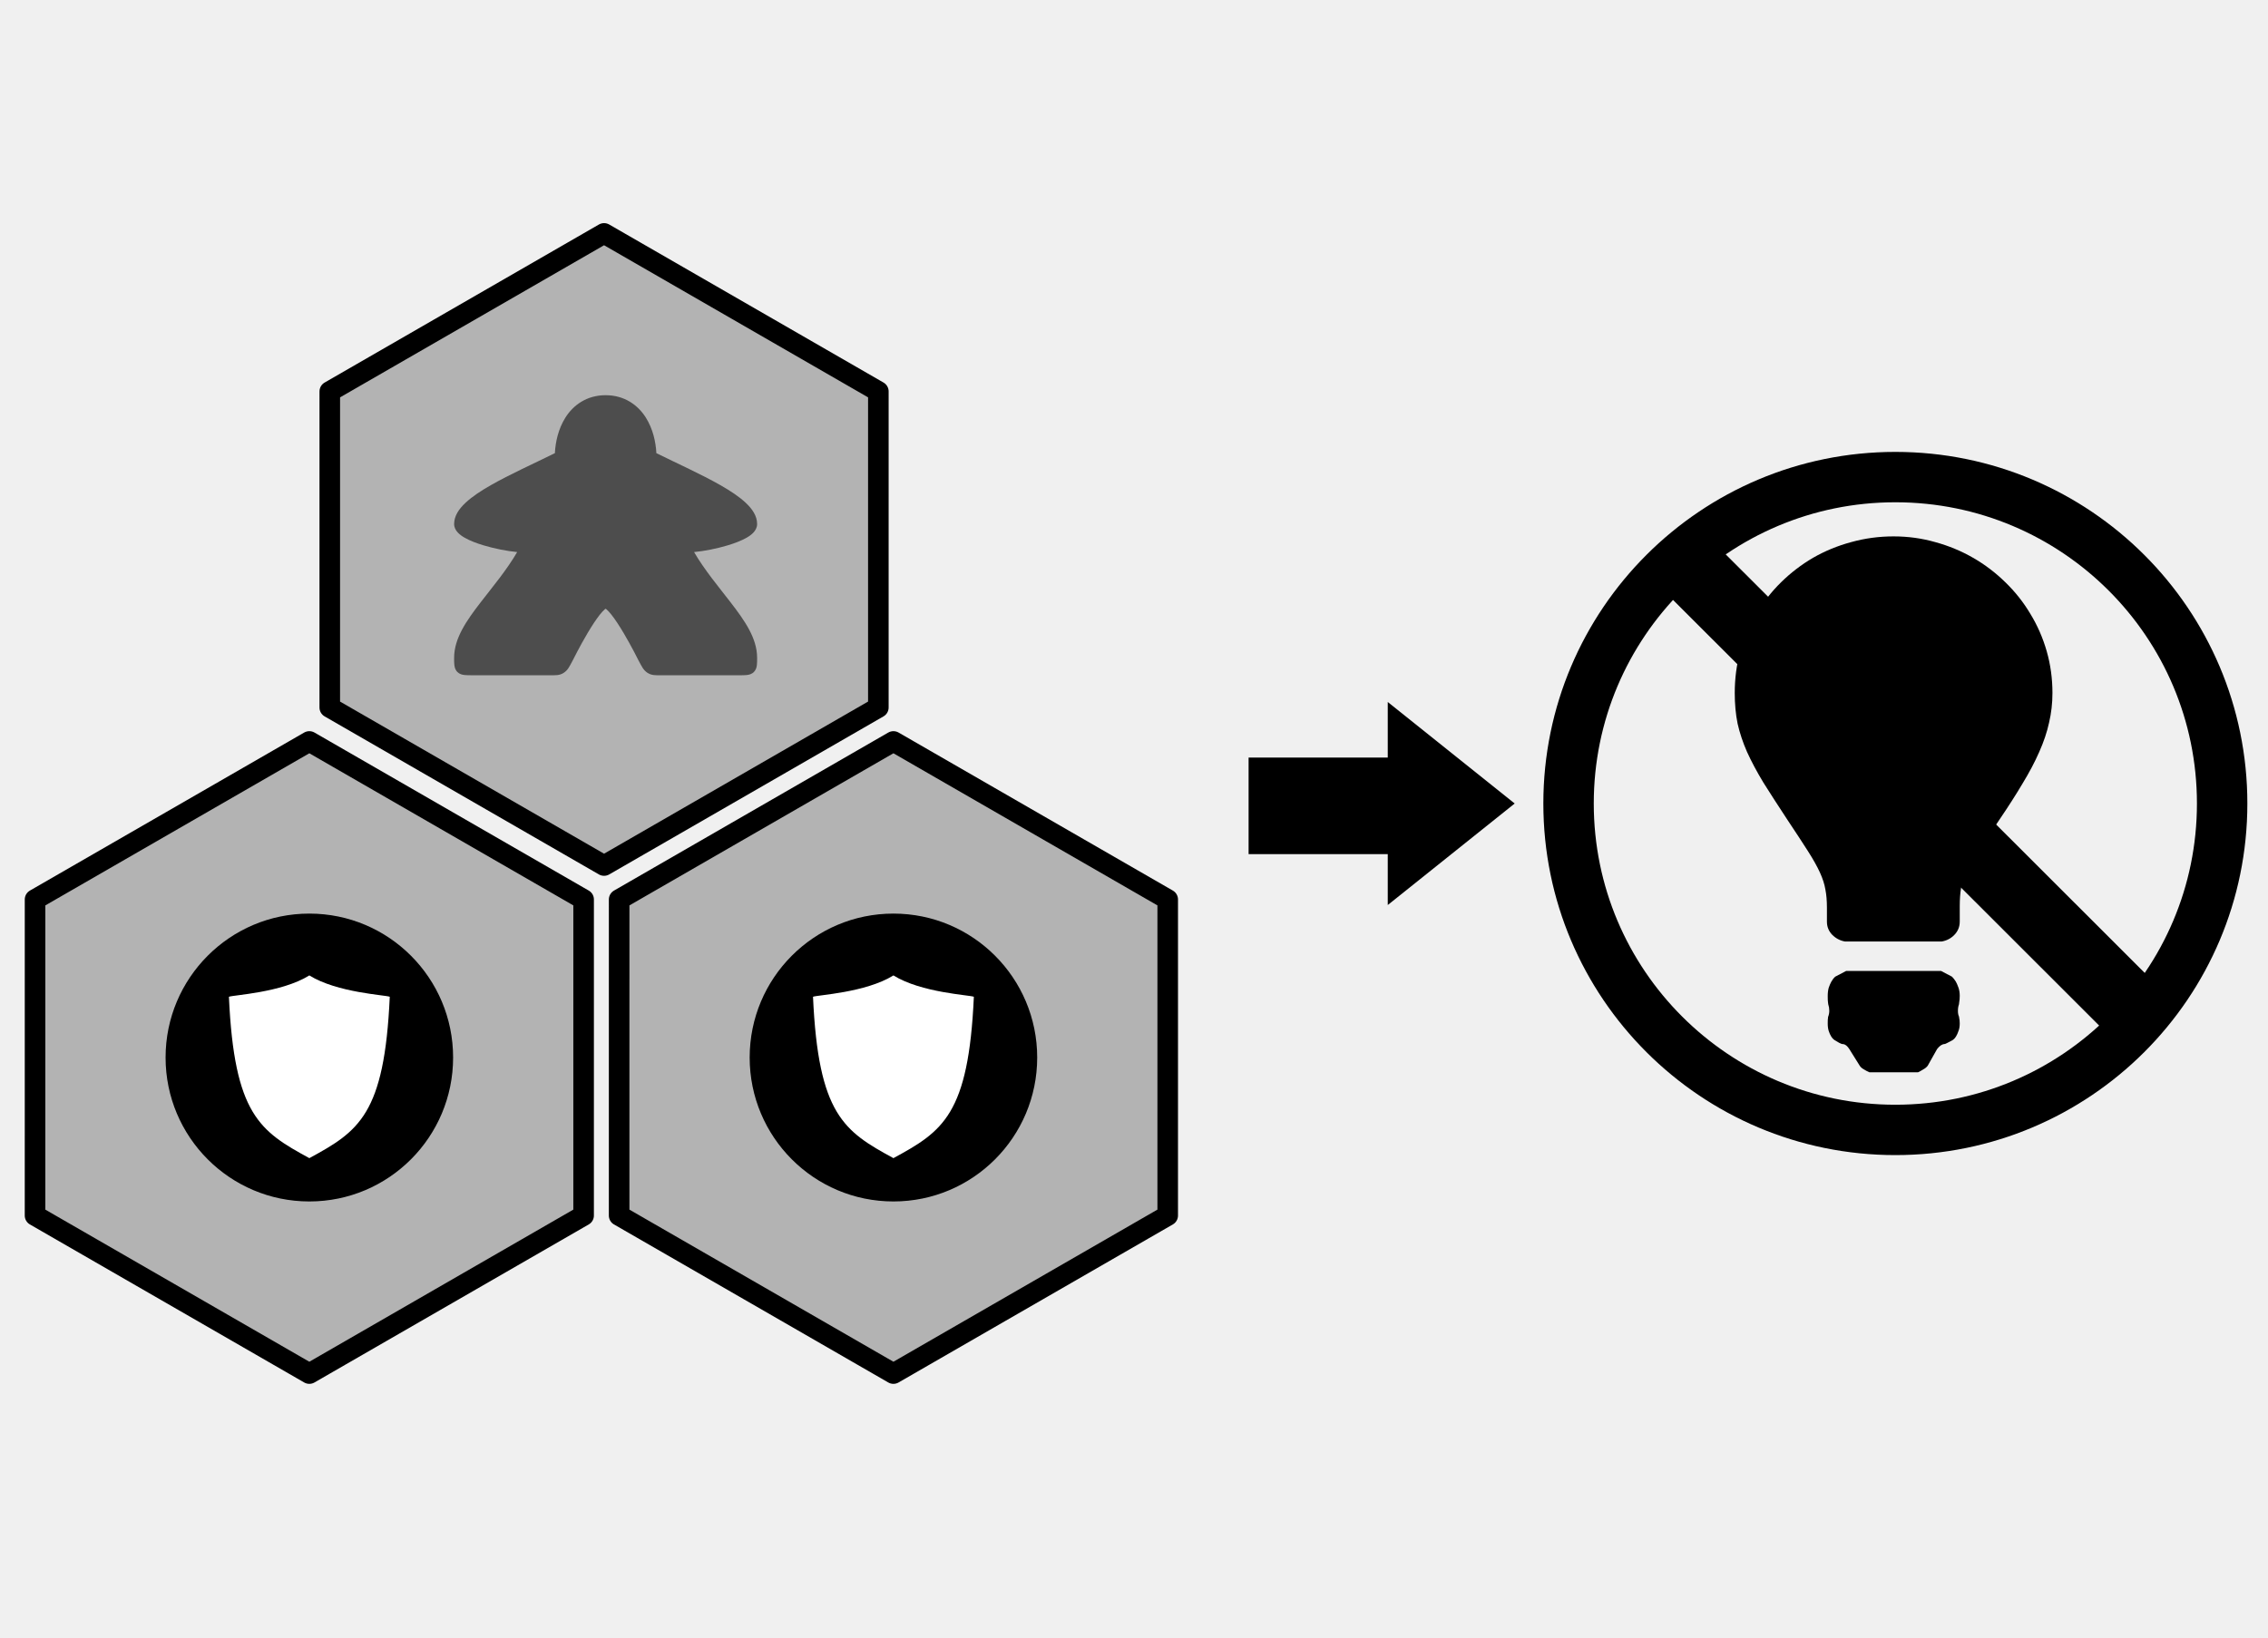
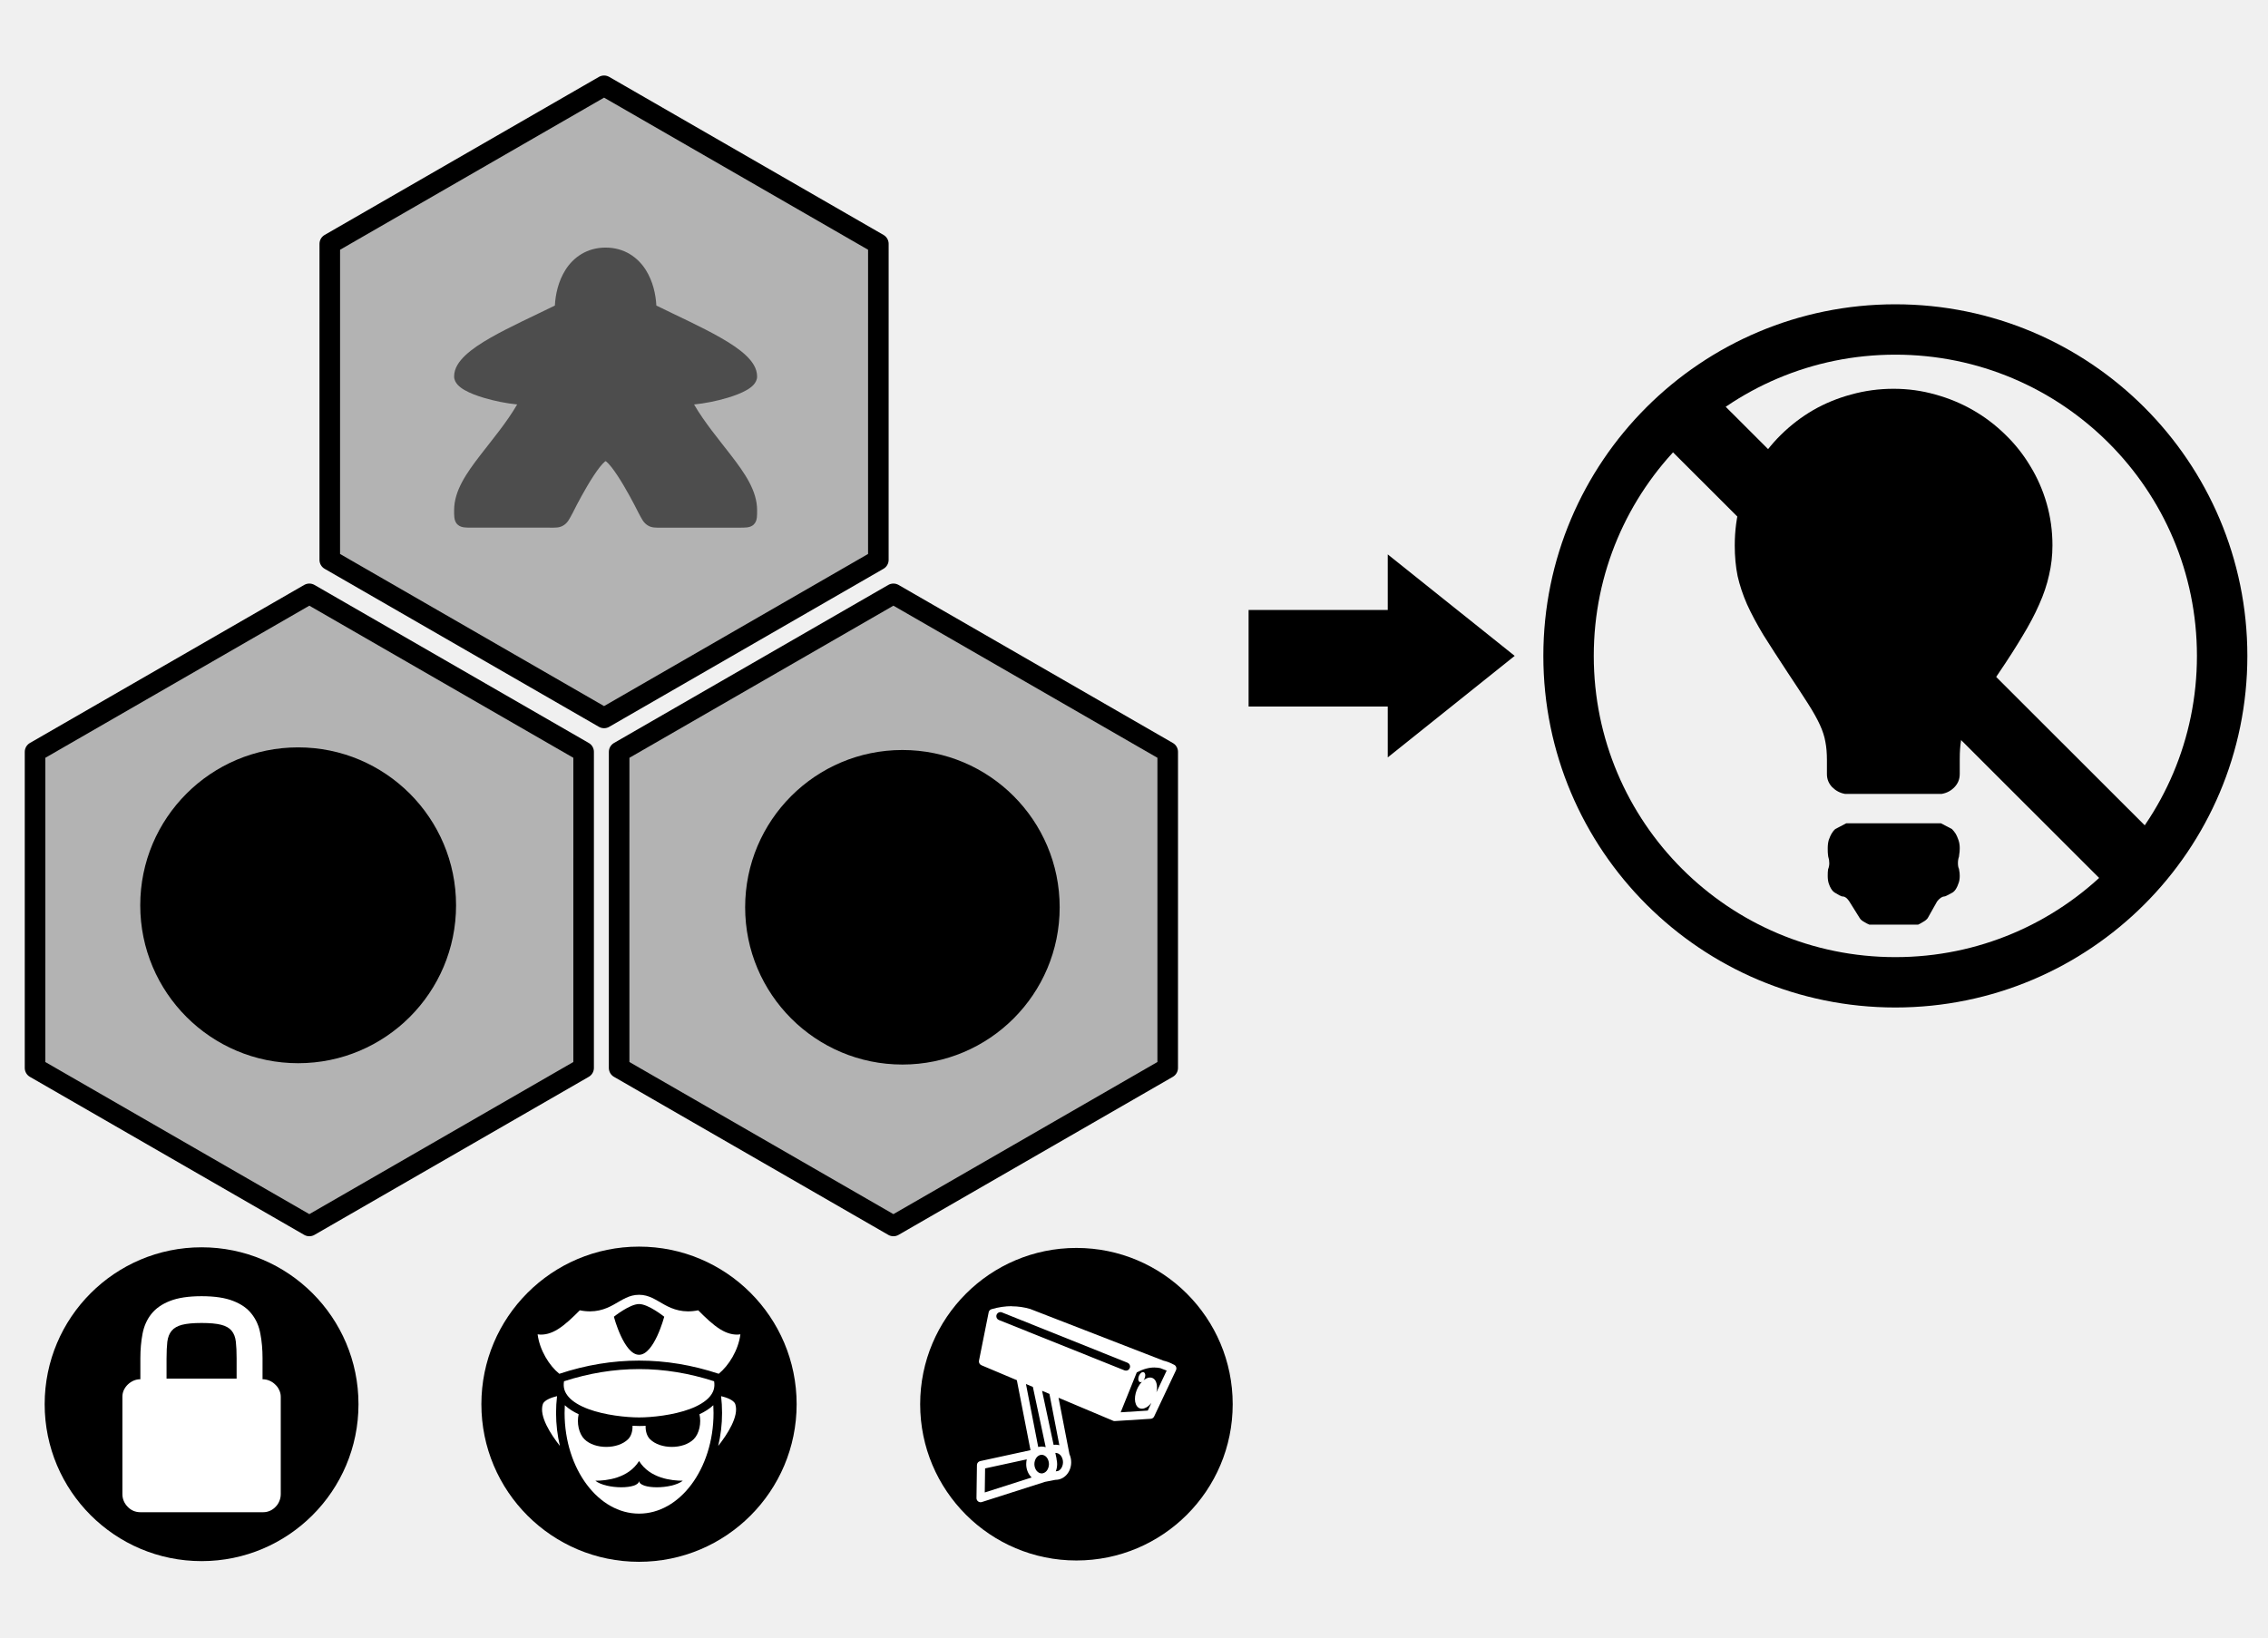
<svg xmlns="http://www.w3.org/2000/svg" width="450" height="325" viewBox="0 0 450 325" id="svg5199" version="1.1">
  <defs id="defs5201" />
  <g id="layer1" transform="translate(0,-727.3622)">
-     <path style="fill:#000000;fill-opacity:1;stroke:none;stroke-width:1.101;stroke-linecap:round;stroke-linejoin:round;stroke-miterlimit:4;stroke-dasharray:none;stroke-dashoffset:0;stroke-opacity:1" d="m 300.533,886.826 -25.184,-20.145 -2.1e-4,11.028 h -27.611 l 9e-5,19.162 h 27.611 l -5e-5,10.101 z" id="path15147-5" />
-     <g style="stroke-width:1.088" transform="matrix(0.9192463,0,0,0.9184042,-121.4799,19.55306)" id="g957">
+     <path style="fill:#000000;fill-opacity:1;stroke:none;stroke-width:1.101;stroke-linecap:round;stroke-linejoin:round;stroke-miterlimit:4;stroke-dasharray:none;stroke-dashoffset:0;stroke-opacity:1" d="m 300.533,857.532 -25.184,-20.145 -2.1e-4,11.028 h -27.611 l 9e-5,19.162 h 27.611 l -5e-5,10.101 z" id="path15147-5" />
+     <g style="stroke-width:1.088" transform="matrix(0.9192463,0,0,0.9184042,-121.4799,-9.741368)" id="g957">
      <path id="path6427" style="font-style:normal;font-variant:normal;font-weight:normal;font-stretch:normal;font-size:11.25px;line-height:110%;font-family:'Archivo Narrow';-inkscape-font-specification:'Archivo Narrow';letter-spacing:0px;word-spacing:0px;fill:#000000;fill-opacity:1;stroke:none;stroke-width:7.183px;stroke-linecap:butt;stroke-linejoin:miter;stroke-opacity:1" d="m 555.146,969.865 q 0,1.633 -1.124,2.815 -1.124,1.182 -2.754,1.464 h -20.909 q -1.574,-0.282 -2.754,-1.464 -1.124,-1.182 -1.124,-2.815 v -3.04 q 0,-2.252 -0.337,-3.941 -0.281,-1.689 -1.18,-3.659 -0.899,-1.97 -2.586,-4.616 -1.686,-2.646 -4.384,-6.699 -3.035,-4.616 -5.227,-8.106 -2.136,-3.547 -3.541,-6.643 -1.349,-3.096 -2.023,-6.08 -0.618,-3.04 -0.618,-6.643 0,-4.672 1.18,-9.007 1.237,-4.335 3.485,-8.106 2.248,-3.772 5.34,-6.812 3.148,-3.096 6.913,-5.292 3.822,-2.195 8.206,-3.378 4.44,-1.238 9.162,-1.238 4.665,0 8.993,1.238 4.328,1.182 8.15,3.378 3.822,2.196 6.97,5.292 3.148,3.04 5.396,6.812 2.304,3.772 3.541,8.106 1.237,4.335 1.237,9.007 0,3.321 -0.731,6.417 -0.674,3.096 -2.136,6.361 -1.405,3.209 -3.597,6.812 -2.136,3.603 -5.002,7.825 -2.698,3.997 -4.384,6.586 -1.686,2.59 -2.642,4.56 -0.899,1.914 -1.236,3.603 -0.281,1.689 -0.281,3.941 v 3.321 z m 0,16.044 q 0,0.788 -0.113,1.351 -0.051,0.226 -0.051,0.45 -0.225,0.619 -0.225,1.407 0,0.788 0.225,1.238 0,0.113 0.051,0.338 0.113,0.45 0.113,1.182 0,0.957 -0.281,1.633 -0.225,0.675 -0.505,1.126 -0.338,0.563 -0.787,0.844 -0.505,0.282 -1.068,0.563 -0.505,0.282 -0.731,0.282 -0.281,0 -0.731,0.282 -0.449,0.337 -0.787,0.788 l -2.023,3.603 q -0.337,0.45 -0.955,0.788 -0.618,0.395 -1.124,0.619 h -10.511 q -0.562,-0.226 -1.18,-0.619 -0.618,-0.338 -0.899,-0.788 l -2.248,-3.603 q -0.281,-0.45 -0.674,-0.788 -0.393,-0.282 -0.674,-0.282 -0.337,0 -0.843,-0.282 -0.45,-0.282 -0.955,-0.563 -0.45,-0.282 -0.787,-0.844 -0.281,-0.45 -0.506,-1.126 -0.225,-0.675 -0.225,-1.633 0,-0.957 0.056,-1.182 0,-0.225 0.056,-0.338 0.112,-0.282 0.169,-0.619 0.056,-0.282 0.056,-0.619 0,-0.338 -0.056,-0.732 -0.056,-0.337 -0.169,-0.675 -0.056,-0.225 -0.056,-0.45 -0.056,-0.282 -0.056,-1.351 0,-1.014 0.225,-1.801 0.281,-0.788 0.562,-1.295 0.337,-0.619 0.843,-1.07 l 2.361,-1.238 h 20.459 l 2.361,1.238 q 0.45,0.45 0.843,1.07 0.281,0.506 0.562,1.295 0.281,0.788 0.281,1.801 z" />
      <circle style="fill:none;stroke:#000000;stroke-width:10.883;stroke-miterlimit:4;stroke-dasharray:none;stroke-opacity:1;stop-color:#000000" id="path127" cx="541.25" cy="944.326" r="70.536" />
      <rect style="fill:#000000;fill-opacity:1;stroke:none;stroke-width:10.883;stroke-miterlimit:4;stroke-dasharray:none;stroke-opacity:1;stop-color:#000000" id="rect952" width="15" height="144.643" x="-287.846" y="977.256" transform="rotate(-45)" />
    </g>
-     <g style="stroke-width:1.088" transform="matrix(0.9192463,0,0,0.9184042,35.77685,95.9774)" id="g1041">
-       <path d="m 395.482,1093.124 5.581,9.667 -5.581,9.667 -11.163,0 -5.581,-9.667 5.581,-9.667 z" transform="matrix(5.303616,3.059312,-3.062198,5.299151,1400.545,-6230.467)" id="path5084-7" style="font-style:normal;font-weight:normal;font-size:medium;line-height:125%;font-family:sans-serif;letter-spacing:0px;word-spacing:0px;fill:#b3b3b3;fill-opacity:1;stroke:#000000;stroke-width:0.725;stroke-linecap:butt;stroke-linejoin:round;stroke-miterlimit:4;stroke-dasharray:none;stroke-dashoffset:0;stroke-opacity:1" />
-       <path d="m 412.989,1103.357 5.581,9.667 -5.581,9.667 -11.163,0 -5.581,-9.667 5.581,-9.667 z" id="path5092-2" style="font-style:normal;font-weight:normal;font-size:medium;line-height:125%;font-family:sans-serif;letter-spacing:0px;word-spacing:0px;fill:#b3b3b3;fill-opacity:1;stroke:#000000;stroke-width:0.725;stroke-linecap:butt;stroke-linejoin:round;stroke-miterlimit:4;stroke-dasharray:none;stroke-dashoffset:0;stroke-opacity:1" transform="matrix(5.303616,3.059312,-3.062198,5.299151,1401.486,-6228.468)" />
-       <path style="fill:#4d4d4d;fill-opacity:1;stroke:none;stroke-width:1.088;stroke-opacity:1" d="m 91.793,772.88 c -4.068,0 -6.993,2.15 -8.683,4.852 -1.511,2.415 -2.14,5.217 -2.262,7.672 -4.611,2.278 -9.72,4.575 -13.833,6.923 -2.157,1.232 -4.038,2.471 -5.454,3.802 -1.416,1.331 -2.461,2.831 -2.461,4.599 0,0.753 0.368,1.366 0.782,1.816 0.415,0.451 0.912,0.8 1.478,1.126 1.132,0.652 2.56,1.196 4.13,1.667 2.333,0.699 4.945,1.219 7.217,1.441 -2.259,3.89 -5.266,7.463 -7.902,10.885 -3.046,3.957 -5.705,7.751 -5.705,11.966 0,0.602 -0.015,1.072 0.048,1.545 0.053,0.475 0.189,1.061 0.664,1.529 0.475,0.465 1.057,0.593 1.531,0.644 0.474,0.052 0.951,0.052 1.564,0.052 h 16.805 c 1.22,0 2.113,0.077 3.032,-0.515 0.919,-0.59 1.254,-1.396 1.909,-2.601 h 0.015 l 0.015,-0.053 c 0,0 1.465,-2.976 3.213,-5.929 0.874,-1.476 1.823,-2.946 2.648,-3.988 0.413,-0.521 0.799,-0.934 1.077,-1.168 0.085,-0.066 0.124,-0.085 0.178,-0.119 0.055,0.053 0.093,0.053 0.178,0.119 0.278,0.233 0.664,0.646 1.077,1.168 0.825,1.042 1.774,2.512 2.648,3.988 1.748,2.954 3.213,5.929 3.213,5.929 l 0.015,0.053 h 0.015 c 0.655,1.205 0.987,2.006 1.9,2.597 0.913,0.591 1.804,0.521 3.007,0.521 h 16.879 c 0.603,0 1.073,0 1.543,-0.052 0.471,-0.052 1.054,-0.18 1.525,-0.653 0.47,-0.475 0.6,-1.053 0.652,-1.523 0.053,-0.465 0.048,-0.939 0.048,-1.542 0,-4.215 -2.659,-8.008 -5.705,-11.965 -2.635,-3.423 -5.642,-6.996 -7.902,-10.886 2.272,-0.223 4.884,-0.742 7.217,-1.441 1.57,-0.475 2.998,-1.015 4.13,-1.667 0.566,-0.323 1.063,-0.676 1.478,-1.126 0.415,-0.451 0.782,-1.064 0.782,-1.817 0,-1.768 -1.045,-3.268 -2.46,-4.599 -1.416,-1.331 -3.297,-2.57 -5.454,-3.802 -4.113,-2.348 -9.221,-4.645 -13.833,-6.923 -0.123,-2.454 -0.751,-5.256 -2.262,-7.672 -1.69,-2.701 -4.615,-4.852 -8.683,-4.852 z" id="path5096-9" />
-       <path d="m 412.989,1103.357 5.581,9.667 -5.581,9.667 -11.163,0 -5.581,-9.667 5.581,-9.667 z" transform="matrix(5.303616,3.059312,-3.062198,5.299151,1275.414,-6228.468)" style="font-style:normal;font-weight:normal;font-size:medium;line-height:125%;font-family:sans-serif;letter-spacing:0px;word-spacing:0px;fill:#b3b3b3;fill-opacity:1;stroke:#000000;stroke-width:0.725;stroke-linecap:butt;stroke-linejoin:round;stroke-miterlimit:4;stroke-dasharray:none;stroke-dashoffset:0;stroke-opacity:1" id="path54" />
-       <g style="stroke-width:1.088" id="g1023" transform="translate(-3.811685,-3.594333)">
-         <ellipse ry="31.103" rx="31.03" style="fill:#000000;stroke:none;stroke-width:4.532;stroke-miterlimit:4;stroke-dasharray:none;stroke-opacity:1" id="ellipse1013" cx="-157.733" cy="919.599" transform="scale(-1,1)" />
-         <path style="font-variation-settings:normal;vector-effect:none;fill:#ffffff;fill-opacity:1;stroke:none;stroke-width:1.511;stroke-linecap:butt;stroke-linejoin:miter;stroke-miterlimit:4;stroke-dasharray:none;stroke-dashoffset:0;stroke-opacity:1;stop-color:#000000" d="m 157.708,901.844 v 0.029 c -5.994,3.725 -16.411,4.213 -17.333,4.596 1.141,25.455 6.694,29.069 17.333,34.858 v 0.027 c 0.009,-0.01 0.016,-0.01 0.025,-0.015 0.009,0.01 0.016,0.01 0.025,0.015 v -0.027 c 10.64,-5.789 16.192,-9.403 17.333,-34.858 -0.922,-0.382 -11.339,-0.871 -17.333,-4.596 v -0.029 c -0.008,0.01 -0.017,0.01 -0.025,0.015 -0.008,0 -0.017,-0.01 -0.025,-0.015 z" id="path1015" />
-       </g>
-       <g style="stroke-width:1.088" id="g1029" transform="translate(-129.8831,-3.594333)">
-         <ellipse transform="scale(-1,1)" cy="919.599" cx="-157.733" id="ellipse1025" style="fill:#000000;stroke:none;stroke-width:4.532;stroke-miterlimit:4;stroke-dasharray:none;stroke-opacity:1" rx="31.03" ry="31.103" />
-         <path id="path1027" d="m 157.708,901.844 v 0.029 c -5.994,3.725 -16.411,4.213 -17.333,4.596 1.141,25.455 6.694,29.069 17.333,34.858 v 0.027 c 0.009,-0.01 0.016,-0.01 0.025,-0.015 0.009,0.01 0.016,0.01 0.025,0.015 v -0.027 c 10.64,-5.789 16.192,-9.403 17.333,-34.858 -0.922,-0.382 -11.339,-0.871 -17.333,-4.596 v -0.029 c -0.008,0.01 -0.017,0.01 -0.025,0.015 -0.008,0 -0.017,-0.01 -0.025,-0.015 z" style="font-variation-settings:normal;vector-effect:none;fill:#ffffff;fill-opacity:1;stroke:none;stroke-width:1.511;stroke-linecap:butt;stroke-linejoin:miter;stroke-miterlimit:4;stroke-dasharray:none;stroke-dashoffset:0;stroke-opacity:1;stop-color:#000000" />
+     <path transform="matrix(4.875329,2.809685,-2.814914,4.866763,1323.223,-5655.404)" id="path5084-7" style="font-style:normal;font-weight:normal;font-size:medium;line-height:125%;font-family:sans-serif;letter-spacing:0px;word-spacing:0px;fill:#b3b3b3;fill-opacity:1;stroke:#000000;stroke-width:0.725;stroke-linecap:butt;stroke-linejoin:round;stroke-miterlimit:4;stroke-dasharray:none;stroke-dashoffset:0;stroke-opacity:1" d="m 395.482,1093.124 5.581,9.667 -5.581,9.667 -11.163,0 -5.581,-9.667 5.581,-9.667 z" />
+     <path id="path5092-2" style="font-style:normal;font-weight:normal;font-size:medium;line-height:125%;font-family:sans-serif;letter-spacing:0px;word-spacing:0px;fill:#b3b3b3;fill-opacity:1;stroke:#000000;stroke-width:0.725;stroke-linecap:butt;stroke-linejoin:round;stroke-miterlimit:4;stroke-dasharray:none;stroke-dashoffset:0;stroke-opacity:1" transform="matrix(4.875329,2.809685,-2.814914,4.866763,1324.087,-5653.568)" d="m 412.989,1103.357 5.581,9.667 -5.581,9.667 -11.163,0 -5.581,-9.667 5.581,-9.667 z" />
+     <path style="fill:#4d4d4d;fill-opacity:1;stroke:none;stroke-width:1;stroke-opacity:1" d="m 120.158,776.499 c -3.739,0 -6.429,1.975 -7.982,4.456 -1.389,2.218 -1.967,4.792 -2.08,7.046 -4.239,2.092 -8.935,4.201 -12.716,6.358 -1.983,1.132 -3.712,2.269 -5.014,3.492 -1.302,1.223 -2.262,2.6 -2.262,4.224 0,0.691 0.338,1.255 0.719,1.668 0.382,0.415 0.838,0.735 1.359,1.034 1.041,0.599 2.353,1.098 3.796,1.531 2.144,0.642 4.546,1.12 6.634,1.323 -2.077,3.573 -4.841,6.854 -7.264,9.997 -2.8,3.634 -5.244,7.118 -5.244,10.99 0,0.553 -0.013,0.985 0.044,1.419 0.049,0.436 0.174,0.975 0.611,1.404 0.437,0.427 0.972,0.544 1.407,0.591 0.436,0.048 0.875,0.048 1.438,0.048 H 109.052 c 1.121,0 1.942,0.07 2.787,-0.473 0.845,-0.542 1.153,-1.282 1.755,-2.388 h 0.013 l 0.013,-0.048 c 0,0 1.347,-2.733 2.953,-5.446 0.803,-1.355 1.675,-2.706 2.434,-3.663 0.38,-0.479 0.735,-0.858 0.99,-1.072 0.078,-0.061 0.114,-0.078 0.164,-0.109 0.05,0.048 0.086,0.048 0.164,0.109 0.255,0.214 0.611,0.593 0.99,1.072 0.759,0.957 1.631,2.307 2.434,3.663 1.606,2.713 2.953,5.446 2.953,5.446 l 0.013,0.048 h 0.013 c 0.602,1.106 0.907,1.842 1.746,2.385 0.839,0.543 1.658,0.479 2.764,0.479 h 15.516 c 0.554,0 0.986,0 1.419,-0.048 0.433,-0.048 0.969,-0.166 1.402,-0.599 0.432,-0.436 0.552,-0.967 0.6,-1.399 0.049,-0.427 0.044,-0.863 0.044,-1.416 0,-3.871 -2.444,-7.355 -5.244,-10.989 -2.423,-3.144 -5.186,-6.425 -7.263,-9.998 2.088,-0.205 4.49,-0.681 6.634,-1.324 1.443,-0.436 2.756,-0.932 3.796,-1.531 0.52,-0.297 0.977,-0.621 1.359,-1.034 0.381,-0.414 0.719,-0.977 0.719,-1.669 0,-1.624 -0.96,-3.001 -2.262,-4.224 -1.302,-1.222 -3.031,-2.36 -5.014,-3.492 -3.781,-2.157 -8.477,-4.266 -12.716,-6.358 -0.113,-2.254 -0.691,-4.827 -2.08,-7.046 -1.553,-2.481 -4.242,-4.456 -7.982,-4.456 z" id="path5096-9" />
+     <path transform="matrix(4.875329,2.809685,-2.814914,4.866763,1208.197,-5653.568)" style="font-style:normal;font-weight:normal;font-size:medium;line-height:125%;font-family:sans-serif;letter-spacing:0px;word-spacing:0px;fill:#b3b3b3;fill-opacity:1;stroke:#000000;stroke-width:0.725;stroke-linecap:butt;stroke-linejoin:round;stroke-miterlimit:4;stroke-dasharray:none;stroke-dashoffset:0;stroke-opacity:1" id="path54" d="m 412.989,1103.357 5.581,9.667 -5.581,9.667 -11.163,0 -5.581,-9.667 5.581,-9.667 z" />
+     <g transform="matrix(0.6950097,0,0,0.6950097,-151.7131,361.0219)" id="g5633">
+       <circle style="fill:#000000;stroke:none;stroke-width:3;stroke-miterlimit:4;stroke-dasharray:none;stroke-opacity:1" id="circle5629" cx="400.714" cy="928.076" r="45" />
+       <path id="path5631" d="m 400.714,896.832 c 2.839,0 4.723,1.417 7.25,2.822 2.395,1.331 5.406,2.473 9.652,1.606 2.015,2.015 4.062,4.03 6.245,5.395 1.786,1.117 3.794,1.783 5.797,1.468 -0.575,4.522 -3.32,8.945 -6.189,11.261 -7.567,-2.509 -15.154,-3.763 -22.74,-3.763 -7.593,0 -15.187,1.257 -22.761,3.771 -2.873,-2.313 -5.622,-6.741 -6.197,-11.268 2.002,0.314 4.01,-0.352 5.797,-1.468 2.183,-1.365 4.23,-3.38 6.245,-5.395 4.246,0.867 7.257,-0.273 9.652,-1.605 2.527,-1.405 4.411,-2.822 7.25,-2.822 z m 0.015,2.643 c -2.679,0 -7.188,3.621 -7.188,3.621 0,0 2.869,10.864 7.188,10.864 4.319,0 7.188,-10.864 7.188,-10.864 0,0 -4.509,-3.621 -7.188,-3.621 z m 0,18.569 c 7.136,0 14.273,1.167 21.427,3.481 0.295,1.822 -0.204,3.175 -1.277,4.427 -1.198,1.397 -3.208,2.583 -5.591,3.477 -4.766,1.787 -10.947,2.42 -14.559,2.42 -3.611,0 -9.792,-0.633 -14.558,-2.42 -2.383,-0.893 -4.393,-2.079 -5.591,-3.477 -1.073,-1.252 -1.572,-2.605 -1.277,-4.427 7.154,-2.313 14.29,-3.481 21.427,-3.481 z m 23.417,7.728 c 1.328,0.323 3.641,1.051 4.056,2.298 1.136,3.407 -2.287,8.628 -4.876,11.921 0.713,-2.976 1.098,-6.141 1.098,-9.423 0,-1.63 -0.095,-3.232 -0.278,-4.796 z m -46.833,0 a 41.349,41.364 0 0 0 -0.278,4.795 c 0,3.282 0.384,6.447 1.098,9.423 -2.589,-3.293 -6.012,-8.513 -4.876,-11.921 0.415,-1.247 2.729,-1.976 4.056,-2.298 z m 44.614,2.593 c 0.041,0.727 0.064,1.461 0.064,2.203 0,8.029 -2.451,15.276 -6.34,20.461 -3.889,5.186 -9.152,8.291 -14.921,8.291 -5.769,0 -11.032,-3.105 -14.921,-8.291 -3.889,-5.185 -6.34,-12.432 -6.34,-20.461 0,-0.742 0.024,-1.476 0.064,-2.203 1.109,1.035 2.462,1.876 3.952,2.574 -0.577,2.461 0.036,5.523 1.635,7.122 2.943,2.943 9.544,2.943 12.488,0 0.912,-0.912 1.303,-2.365 1.251,-3.823 0.667,0 1.298,0.058 1.87,0.058 0.573,0 1.204,0 1.871,-0.058 -0.052,1.458 0.339,2.911 1.251,3.823 2.944,2.943 9.544,2.943 12.488,0 1.599,-1.599 2.213,-4.66 1.635,-7.121 1.49,-0.698 2.844,-1.538 3.952,-2.574 z m -21.197,15.939 c -3.122,4.995 -9.366,5.619 -12.487,5.619 3.122,2.497 12.487,2.497 12.487,0 0,2.497 9.366,2.497 12.488,0 -3.122,0 -9.366,-0.625 -12.488,-5.619 z" style="fill:#ffffff;fill-opacity:1" />
+     </g>
+     <ellipse ry="31.212" rx="31.203" cy="907.421" cx="179.05" id="circle4163" style="fill:#000000;stroke:none;stroke-width:7.247;stroke-miterlimit:4;stroke-dasharray:none;stroke-opacity:1" />
+     <ellipse cy="907.028" cx="-59.157" id="path4151" style="fill:#000000;stroke:none;stroke-width:1.906;stroke-miterlimit:4;stroke-dasharray:none;stroke-opacity:1" transform="scale(-1,1)" rx="31.331" ry="31.34" />
+     <g id="g90" transform="matrix(0.8990807,0,0,0.8990807,-51.20067,246.7566)">
+       <ellipse ry="34.496" rx="34.486" cy="844.515" cx="294.5" id="ellipse86" style="fill:#000000;stroke:none;stroke-width:8.01;stroke-miterlimit:4;stroke-dasharray:none;stroke-opacity:1" />
+       <path style="font-variation-settings:normal;vector-effect:none;fill:#ffffff;fill-opacity:1;stroke-width:0.578;stroke-linecap:butt;stroke-linejoin:miter;stroke-miterlimit:4;stroke-dasharray:none;stroke-dashoffset:0;stroke-opacity:1;stop-color:#000000" d="m 280.226,822.876 c -1.412,-4.8e-4 -2.898,0.204 -4.462,0.661 a 0.905,0.905 0 0 0 -0.014,0.013 0.905,0.905 0 0 0 -0.047,0.016 0.905,0.905 0 0 0 -0.037,0.013 0.905,0.905 0 0 0 -0.045,0.022 0.905,0.905 0 0 0 -0.036,0.018 0.905,0.905 0 0 0 -0.044,0.026 0.905,0.905 0 0 0 -0.033,0.022 0.905,0.905 0 0 0 -0.041,0.029 0.905,0.905 0 0 0 -0.031,0.025 0.905,0.905 0 0 0 -0.038,0.034 0.905,0.905 0 0 0 -0.028,0.027 0.905,0.905 0 0 0 -0.035,0.038 0.905,0.905 0 0 0 -0.024,0.028 0.905,0.905 0 0 0 -0.033,0.043 0.905,0.905 0 0 0 -0.02,0.029 0.905,0.905 0 0 0 -0.027,0.045 0.905,0.905 0 0 0 -0.018,0.033 0.905,0.905 0 0 0 -0.022,0.048 0.905,0.905 0 0 0 -0.015,0.035 0.905,0.905 0 0 0 -0.017,0.048 0.905,0.905 0 0 0 -0.012,0.037 0.905,0.905 0 0 0 -0.016,0.066 l -2.134,10.671 a 0.905,0.905 0 0 0 0.536,1.011 l 7.816,3.296 3.013,15.452 -11.104,2.412 a 0.905,0.905 0 0 0 -0.715,0.873 l -0.101,7.288 a 0.905,0.905 0 0 0 1.179,0.875 l 13.956,-4.461 2.299,-0.446 c 0.017,0 0.034,0 0.051,0 0.949,0 1.842,-0.452 2.466,-1.189 0.623,-0.736 0.95,-1.695 0.949,-2.684 v 0 c 5.7e-4,-0.626 -0.131,-1.242 -0.385,-1.797 l -2.408,-12.444 11.985,5.053 a 0.905,0.905 0 0 0 0.015,0.013 0.905,0.905 0 0 0 0.052,0.018 0.905,0.905 0 0 0 0.033,0.013 0.905,0.905 0 0 0 0.052,0.013 0.905,0.905 0 0 0 0.04,0.013 0.905,0.905 0 0 0 0.046,0.013 0.905,0.905 0 0 0 0.046,0.013 0.905,0.905 0 0 0 0.041,0 0.905,0.905 0 0 0 0.051,0 0.905,0.905 0 0 0 0.035,0 l 7.947,-0.503 a 0.905,0.905 0 0 0 0.759,-0.518 l 4.814,-10.193 h 7.6e-4 a 0.905,0.905 0 0 0 0.002,-0.013 0.905,0.905 0 0 0 -0.525,-1.252 c -0.742,-0.407 -1.506,-0.692 -2.283,-0.872 l -29.336,-11.385 a 0.905,0.905 0 0 0 -0.076,-0.026 c -1.269,-0.366 -2.607,-0.573 -4.02,-0.574 z m -2.511,1.308 a 0.905,0.905 0 0 1 0.351,0.069 l 27.705,11.106 a 0.906,0.906 0 0 1 0.55,1.028 0.905,0.905 0 0 0 -0.067,0.139 l -0.08,0.197 a 0.906,0.906 0 0 1 -1.076,0.318 l -27.705,-11.109 a 0.905,0.905 0 0 1 0.322,-1.748 z m 34.047,12.234 c 0.419,0 0.834,0.048 1.245,0.133 l 1.405,0.545 -2.255,4.776 c 0.087,-0.387 0.131,-0.77 0.127,-1.13 -0.009,-0.832 -0.28,-1.52 -0.748,-1.864 -0.467,-0.344 -1.114,-0.332 -1.751,0.023 -0.157,0.088 -0.315,0.197 -0.467,0.322 0.059,-0.079 0.113,-0.164 0.161,-0.256 0.135,-0.263 0.214,-0.567 0.212,-0.837 -0.003,-0.27 -0.09,-0.5 -0.244,-0.617 -0.077,-0.059 -0.166,-0.088 -0.262,-0.086 -0.096,0 -0.2,0.031 -0.301,0.088 -0.201,0.115 -0.389,0.335 -0.524,0.599 -0.135,0.263 -0.214,0.567 -0.211,0.837 0.002,0.27 0.09,0.5 0.244,0.617 0.154,0.117 0.362,0.109 0.563,-0.013 -0.326,0.339 -0.624,0.753 -0.866,1.212 -0.439,0.831 -0.689,1.792 -0.679,2.624 0.009,0.832 0.286,1.523 0.753,1.868 0.467,0.344 1.108,0.329 1.745,-0.026 0.398,-0.222 0.79,-0.574 1.135,-1.009 l -0.801,1.696 -5.979,0.381 3.55,-8.805 c 1.395,-0.738 2.694,-1.097 3.951,-1.087 z m -28.403,3.635 1.526,0.643 2.833,13.3 c -0.286,-0.087 -0.585,-0.135 -0.89,-0.135 -0.26,0 -0.515,0.035 -0.761,0.099 l -2.708,-13.908 z m 3.559,1.501 1.621,0.684 2.192,11.325 c -0.26,-0.072 -0.53,-0.11 -0.805,-0.11 -0.157,0 -0.311,0.013 -0.464,0.037 l -2.545,-11.936 z m 3.008,13.716 c 0.368,0 0.787,0.189 1.093,0.55 0.306,0.361 0.518,0.943 0.517,1.505 9.6e-4,0.563 -0.211,1.144 -0.517,1.505 -0.145,0.172 -0.316,0.303 -0.494,0.395 l -0.585,0.113 c 0.201,-0.503 0.303,-1.049 0.303,-1.604 v 0 c 3.8e-4,-0.36 -0.043,-0.716 -0.128,-1.059 a 0.905,0.905 0 0 0 -0.018,-0.214 l -0.253,-1.187 c 0.028,0 0.056,-0.013 0.083,-0.013 z m -3.099,0.41 c 0.368,0 0.787,0.189 1.093,0.55 0.306,0.362 0.517,0.943 0.517,1.505 7.7e-4,0.563 -0.211,1.144 -0.517,1.505 -0.306,0.362 -0.725,0.551 -1.093,0.551 -0.368,0 -0.784,-0.189 -1.091,-0.551 -0.306,-0.361 -0.52,-0.942 -0.519,-1.505 -7.7e-4,-0.563 0.213,-1.143 0.519,-1.505 0.306,-0.362 0.723,-0.55 1.091,-0.55 z m -3.287,1.009 c -0.083,0.339 -0.125,0.691 -0.125,1.046 v 0 c -9.6e-4,0.988 0.325,1.948 0.948,2.684 0.08,0.093 0.164,0.184 0.252,0.269 l -10.347,3.308 0.074,-5.31 9.197,-1.998 z" id="path88" />
+     </g>
+     <g id="g98" transform="matrix(0.4548027,0,0,0.4548027,107.7604,621.2559)">
+       <ellipse cy="846.055" cx="148.998" id="ellipse92" style="fill:#000000;stroke:none;stroke-width:4.164;stroke-miterlimit:4;stroke-dasharray:none;stroke-opacity:1" transform="scale(-1,1)" rx="68.453" ry="68.472" />
+       <g style="font-style:normal;font-weight:normal;font-size:48.98px;line-height:125%;font-family:sans-serif;letter-spacing:0px;word-spacing:0px;fill:#ffffff;fill-opacity:1;stroke:none;stroke-width:0.889px;stroke-linecap:butt;stroke-linejoin:miter;stroke-opacity:1" id="g96" transform="matrix(2.341032,0,0,2.360127,-228.2774,-1563.512)">
+         <path d="m 45.225,1016.332 q 0.67,0 1.291,0.263 0.622,0.263 1.076,0.717 0.478,0.43 0.741,1.028 0.287,0.574 0.287,1.22 v 18.009 q 0,0.694 -0.263,1.292 -0.239,0.598 -0.694,1.052 -0.454,0.478 -1.052,0.741 -0.598,0.263 -1.268,0.263 H 22.457 q -0.694,0 -1.315,-0.263 -0.598,-0.263 -1.052,-0.741 -0.454,-0.454 -0.717,-1.052 -0.263,-0.598 -0.263,-1.292 v -18.009 q 0,-0.646 0.263,-1.22 0.287,-0.598 0.741,-1.028 0.478,-0.454 1.076,-0.717 0.598,-0.263 1.268,-0.263 v -3.874 q 0,-2.439 0.407,-4.544 0.407,-2.105 1.626,-3.635 1.244,-1.555 3.468,-2.416 2.248,-0.885 5.907,-0.885 3.683,0 5.907,0.885 2.248,0.861 3.444,2.416 1.22,1.531 1.602,3.635 0.407,2.105 0.407,4.544 z m -17.889,-3.874 v 3.755 h 13.058 v -3.755 q 0,-1.818 -0.143,-3.061 -0.143,-1.268 -0.789,-2.033 -0.622,-0.765 -1.937,-1.1 -1.315,-0.335 -3.659,-0.335 -2.32,0 -3.635,0.335 -1.291,0.335 -1.937,1.1 -0.646,0.765 -0.813,2.033 -0.143,1.244 -0.143,3.061 z" id="path94" style="fill:#ffffff;stroke-width:0.889px" />
      </g>
    </g>
  </g>
</svg>
